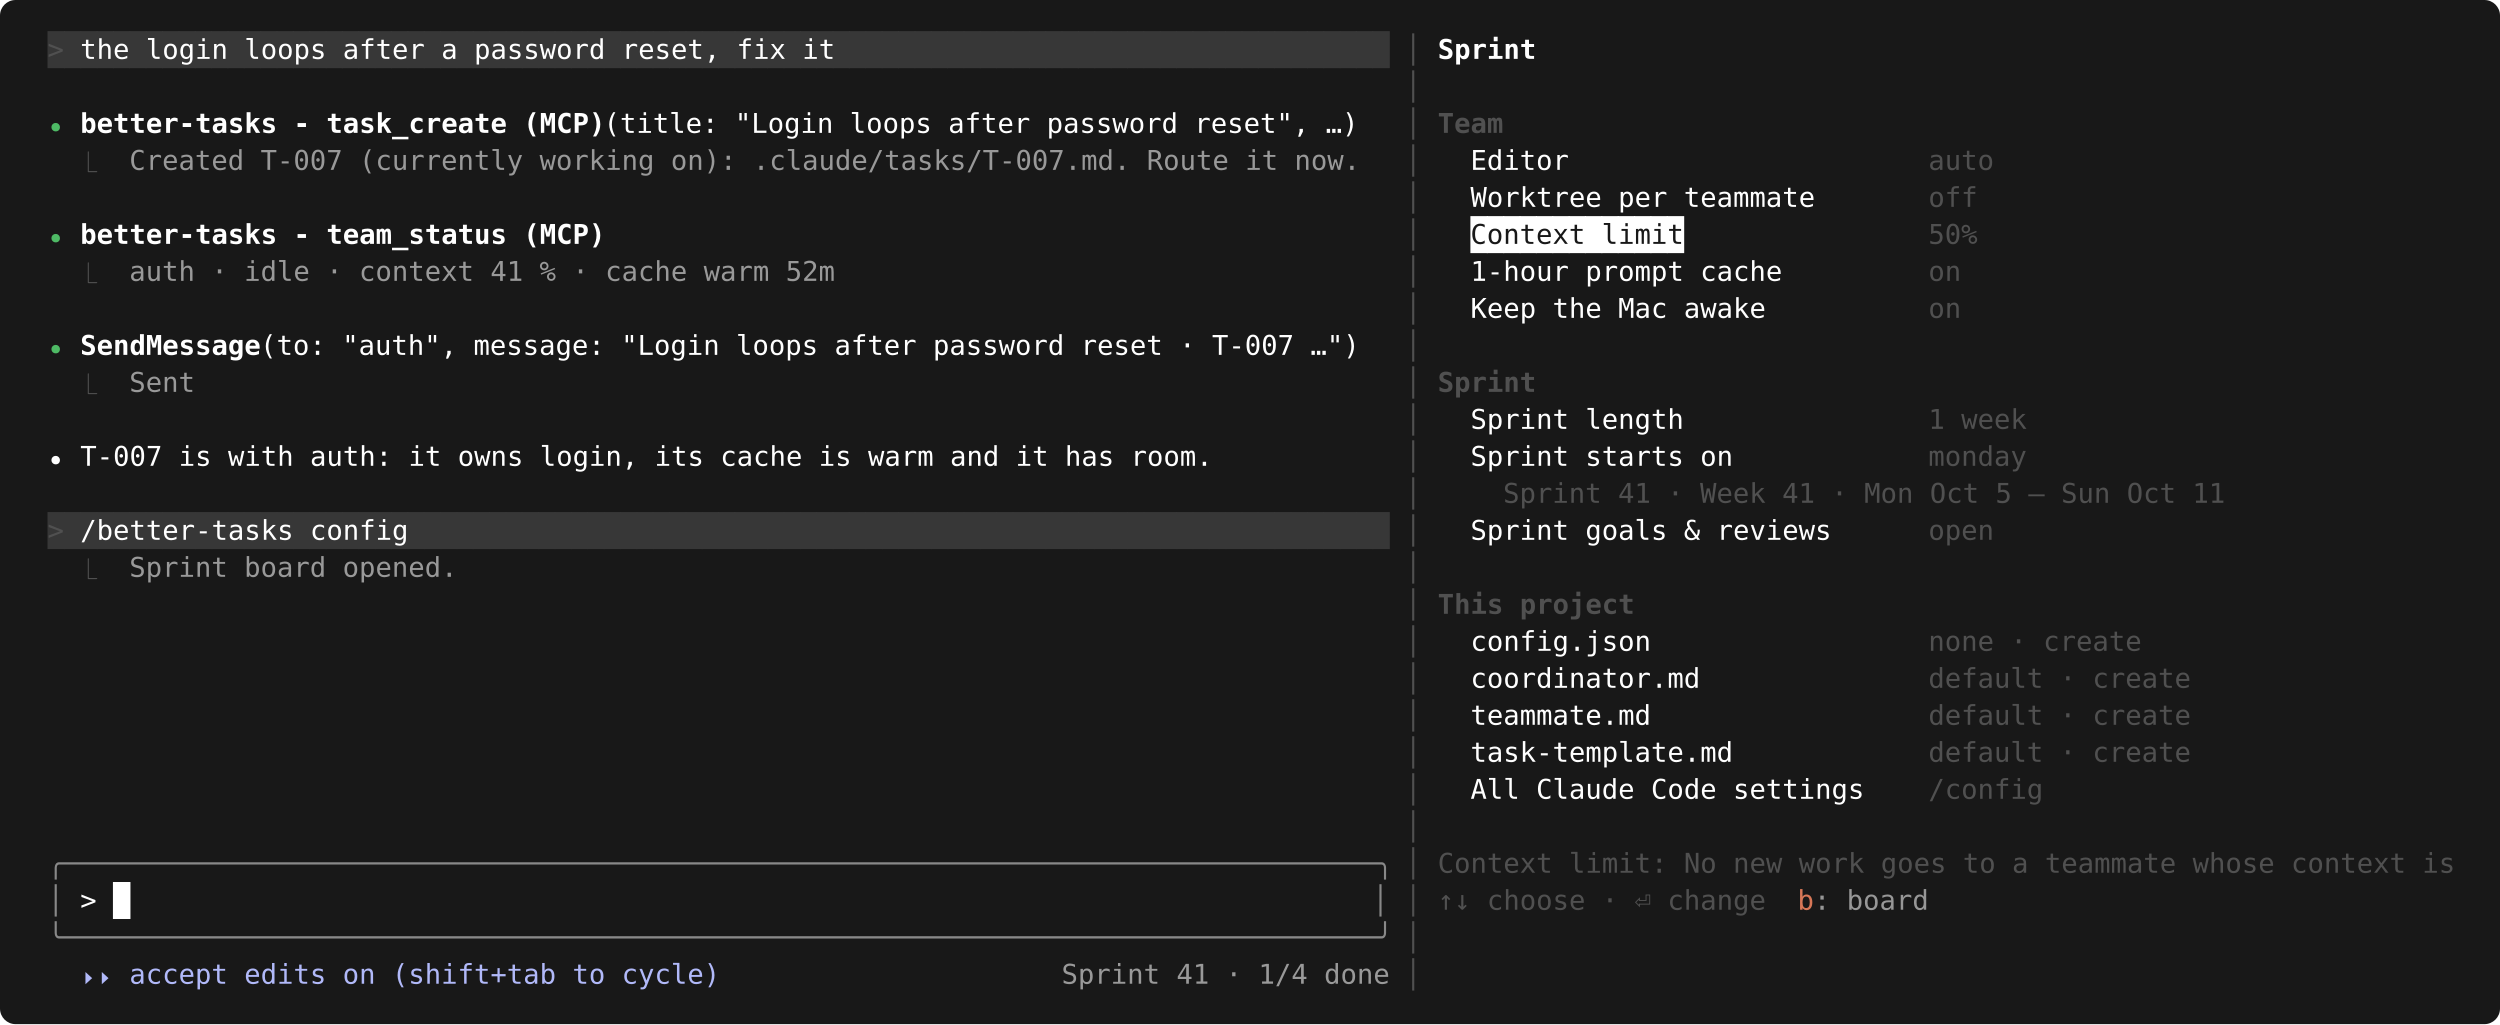
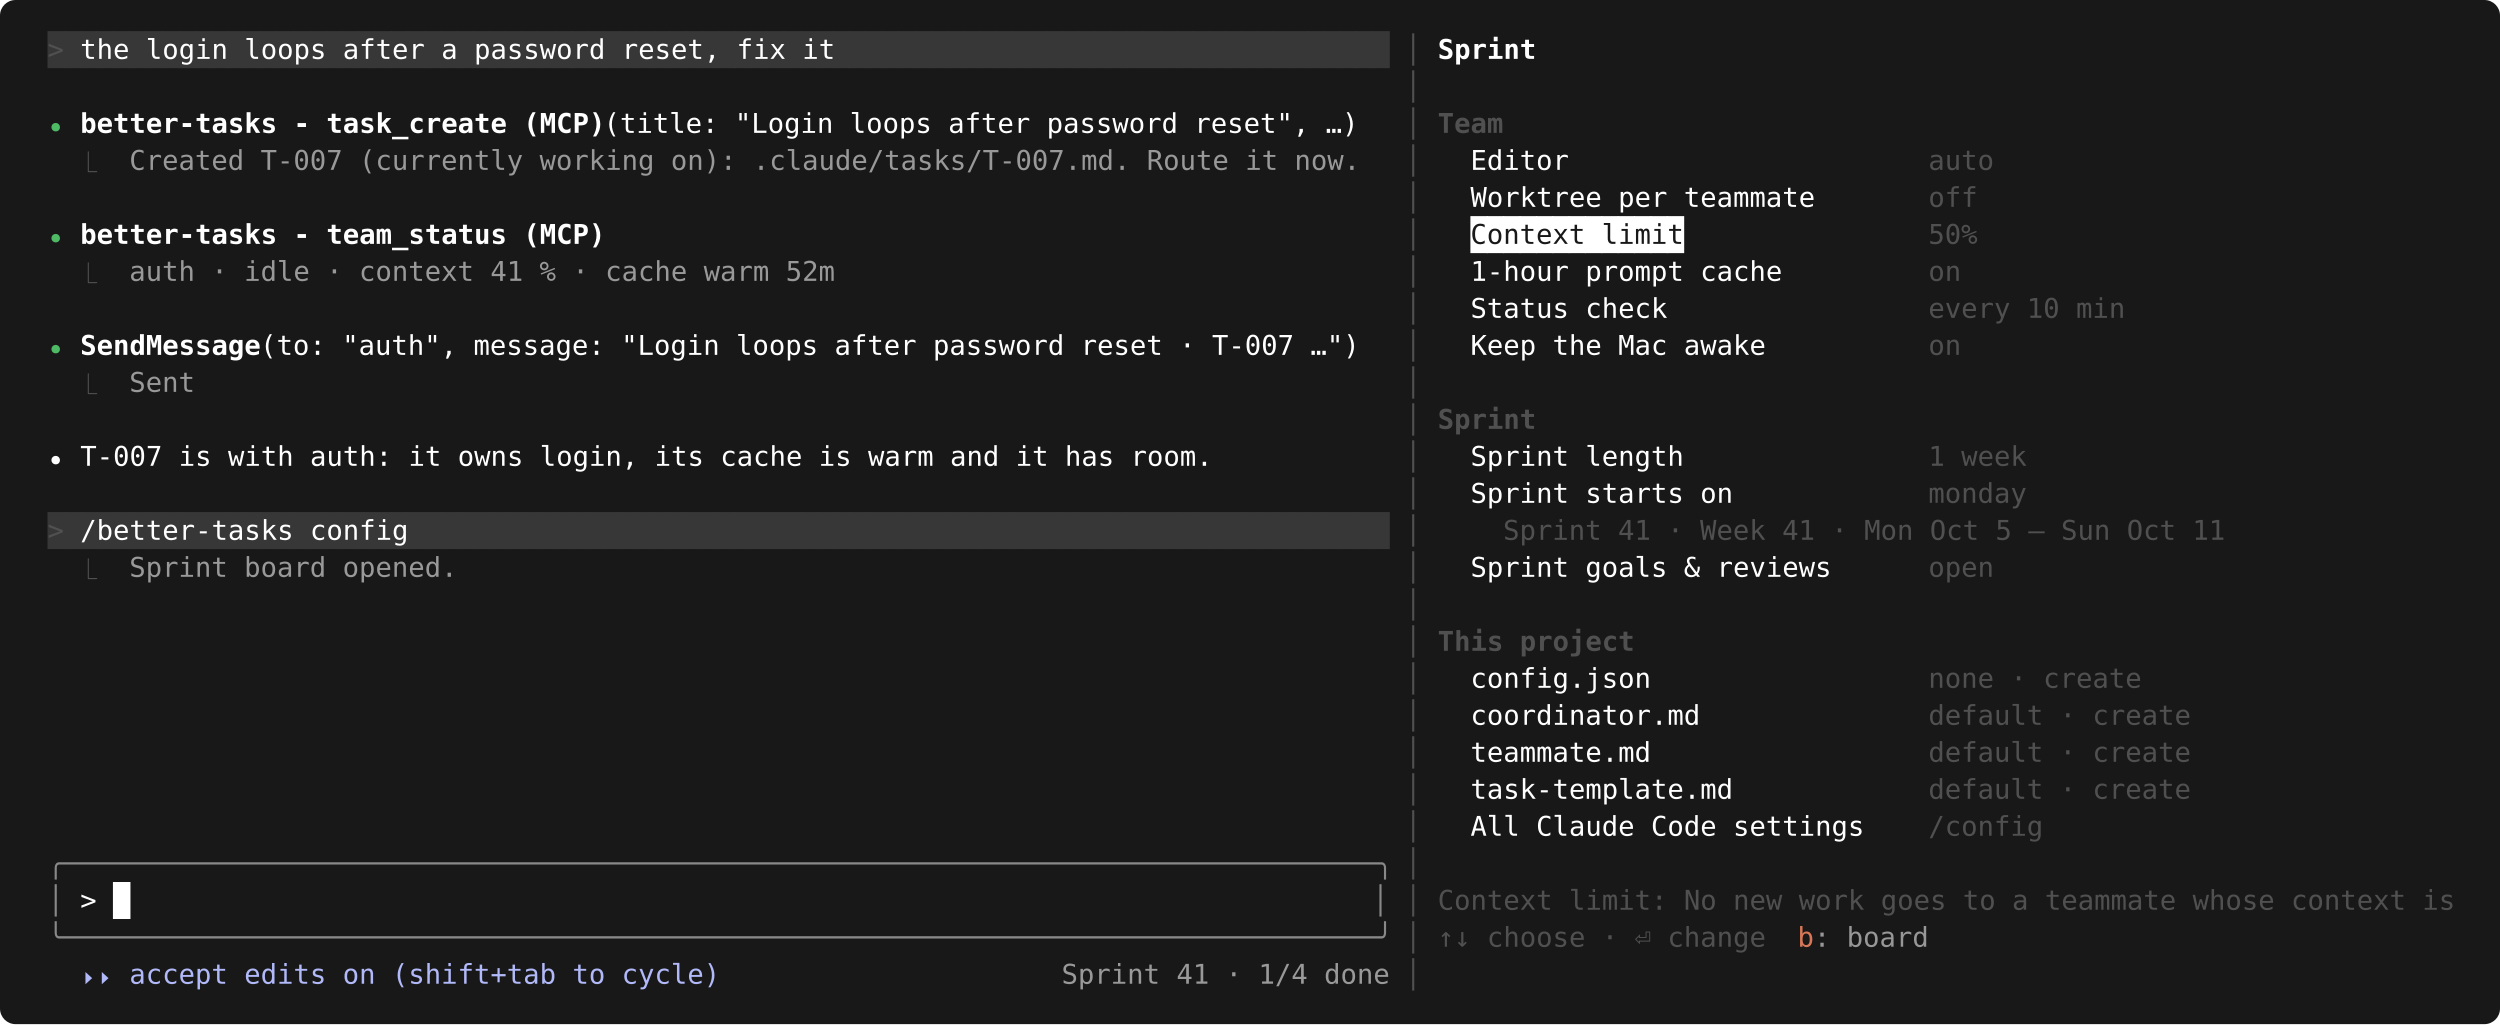
<svg xmlns="http://www.w3.org/2000/svg" width="1284" height="526" viewBox="0 0 1284 526" font-family="JetBrains Mono, SF Mono, Menlo, Consolas, monospace" font-size="14">
  <rect width="100%" height="100%" rx="8" fill="rgb(24,24,24)" />
  <rect x="24.4" y="16" width="9" height="19" fill="rgb(55,55,55)" />
  <rect x="32.8" y="16" width="9" height="19" fill="rgb(55,55,55)" />
  <rect x="41.2" y="16" width="9" height="19" fill="rgb(55,55,55)" />
  <rect x="49.6" y="16" width="9" height="19" fill="rgb(55,55,55)" />
  <rect x="58.0" y="16" width="9" height="19" fill="rgb(55,55,55)" />
  <rect x="66.4" y="16" width="9" height="19" fill="rgb(55,55,55)" />
  <rect x="74.8" y="16" width="9" height="19" fill="rgb(55,55,55)" />
  <rect x="83.2" y="16" width="9" height="19" fill="rgb(55,55,55)" />
  <rect x="91.6" y="16" width="9" height="19" fill="rgb(55,55,55)" />
  <rect x="100.0" y="16" width="9" height="19" fill="rgb(55,55,55)" />
  <rect x="108.4" y="16" width="9" height="19" fill="rgb(55,55,55)" />
  <rect x="116.8" y="16" width="9" height="19" fill="rgb(55,55,55)" />
  <rect x="125.2" y="16" width="9" height="19" fill="rgb(55,55,55)" />
  <rect x="133.6" y="16" width="9" height="19" fill="rgb(55,55,55)" />
  <rect x="142.0" y="16" width="9" height="19" fill="rgb(55,55,55)" />
  <rect x="150.4" y="16" width="9" height="19" fill="rgb(55,55,55)" />
  <rect x="158.8" y="16" width="9" height="19" fill="rgb(55,55,55)" />
  <rect x="167.2" y="16" width="9" height="19" fill="rgb(55,55,55)" />
  <rect x="175.6" y="16" width="9" height="19" fill="rgb(55,55,55)" />
  <rect x="184.0" y="16" width="9" height="19" fill="rgb(55,55,55)" />
  <rect x="192.4" y="16" width="9" height="19" fill="rgb(55,55,55)" />
  <rect x="200.8" y="16" width="9" height="19" fill="rgb(55,55,55)" />
  <rect x="209.2" y="16" width="9" height="19" fill="rgb(55,55,55)" />
  <rect x="217.6" y="16" width="9" height="19" fill="rgb(55,55,55)" />
  <rect x="226.0" y="16" width="9" height="19" fill="rgb(55,55,55)" />
  <rect x="234.4" y="16" width="9" height="19" fill="rgb(55,55,55)" />
  <rect x="242.8" y="16" width="9" height="19" fill="rgb(55,55,55)" />
  <rect x="251.2" y="16" width="9" height="19" fill="rgb(55,55,55)" />
  <rect x="259.6" y="16" width="9" height="19" fill="rgb(55,55,55)" />
  <rect x="268.0" y="16" width="9" height="19" fill="rgb(55,55,55)" />
  <rect x="276.4" y="16" width="9" height="19" fill="rgb(55,55,55)" />
  <rect x="284.8" y="16" width="9" height="19" fill="rgb(55,55,55)" />
  <rect x="293.2" y="16" width="9" height="19" fill="rgb(55,55,55)" />
  <rect x="301.6" y="16" width="9" height="19" fill="rgb(55,55,55)" />
  <rect x="310.0" y="16" width="9" height="19" fill="rgb(55,55,55)" />
  <rect x="318.4" y="16" width="9" height="19" fill="rgb(55,55,55)" />
  <rect x="326.8" y="16" width="9" height="19" fill="rgb(55,55,55)" />
  <rect x="335.2" y="16" width="9" height="19" fill="rgb(55,55,55)" />
  <rect x="343.6" y="16" width="9" height="19" fill="rgb(55,55,55)" />
  <rect x="352.0" y="16" width="9" height="19" fill="rgb(55,55,55)" />
  <rect x="360.4" y="16" width="9" height="19" fill="rgb(55,55,55)" />
  <rect x="368.8" y="16" width="9" height="19" fill="rgb(55,55,55)" />
  <rect x="377.2" y="16" width="9" height="19" fill="rgb(55,55,55)" />
  <rect x="385.6" y="16" width="9" height="19" fill="rgb(55,55,55)" />
  <rect x="394.0" y="16" width="9" height="19" fill="rgb(55,55,55)" />
  <rect x="402.4" y="16" width="9" height="19" fill="rgb(55,55,55)" />
  <rect x="410.8" y="16" width="9" height="19" fill="rgb(55,55,55)" />
  <rect x="419.2" y="16" width="9" height="19" fill="rgb(55,55,55)" />
  <rect x="427.6" y="16" width="9" height="19" fill="rgb(55,55,55)" />
  <rect x="436.0" y="16" width="9" height="19" fill="rgb(55,55,55)" />
  <rect x="444.4" y="16" width="9" height="19" fill="rgb(55,55,55)" />
  <rect x="452.8" y="16" width="9" height="19" fill="rgb(55,55,55)" />
  <rect x="461.2" y="16" width="9" height="19" fill="rgb(55,55,55)" />
  <rect x="469.6" y="16" width="9" height="19" fill="rgb(55,55,55)" />
  <rect x="478.0" y="16" width="9" height="19" fill="rgb(55,55,55)" />
  <rect x="486.4" y="16" width="9" height="19" fill="rgb(55,55,55)" />
  <rect x="494.8" y="16" width="9" height="19" fill="rgb(55,55,55)" />
  <rect x="503.2" y="16" width="9" height="19" fill="rgb(55,55,55)" />
  <rect x="511.6" y="16" width="9" height="19" fill="rgb(55,55,55)" />
  <rect x="520.0" y="16" width="9" height="19" fill="rgb(55,55,55)" />
  <rect x="528.4" y="16" width="9" height="19" fill="rgb(55,55,55)" />
  <rect x="536.8" y="16" width="9" height="19" fill="rgb(55,55,55)" />
  <rect x="545.2" y="16" width="9" height="19" fill="rgb(55,55,55)" />
  <rect x="553.6" y="16" width="9" height="19" fill="rgb(55,55,55)" />
  <rect x="562.0" y="16" width="9" height="19" fill="rgb(55,55,55)" />
  <rect x="570.4" y="16" width="9" height="19" fill="rgb(55,55,55)" />
  <rect x="578.8" y="16" width="9" height="19" fill="rgb(55,55,55)" />
  <rect x="587.2" y="16" width="9" height="19" fill="rgb(55,55,55)" />
  <rect x="595.6" y="16" width="9" height="19" fill="rgb(55,55,55)" />
  <rect x="604.0" y="16" width="9" height="19" fill="rgb(55,55,55)" />
  <rect x="612.4" y="16" width="9" height="19" fill="rgb(55,55,55)" />
  <rect x="620.8" y="16" width="9" height="19" fill="rgb(55,55,55)" />
  <rect x="629.2" y="16" width="9" height="19" fill="rgb(55,55,55)" />
  <rect x="637.6" y="16" width="9" height="19" fill="rgb(55,55,55)" />
  <rect x="646.0" y="16" width="9" height="19" fill="rgb(55,55,55)" />
  <rect x="654.4" y="16" width="9" height="19" fill="rgb(55,55,55)" />
  <rect x="662.8" y="16" width="9" height="19" fill="rgb(55,55,55)" />
  <rect x="671.2" y="16" width="9" height="19" fill="rgb(55,55,55)" />
  <rect x="679.6" y="16" width="9" height="19" fill="rgb(55,55,55)" />
  <rect x="688.0" y="16" width="9" height="19" fill="rgb(55,55,55)" />
  <rect x="696.4" y="16" width="9" height="19" fill="rgb(55,55,55)" />
  <rect x="704.8" y="16" width="9" height="19" fill="rgb(55,55,55)" />
  <text x="24.4" y="30.25" fill="rgb(80,80,80)" textLength="16.8" xml:space="preserve">&gt; </text>
  <text x="41.2" y="30.25" fill="rgb(255,255,255)" textLength="386.4" xml:space="preserve">the login loops after a password reset, fix it</text>
  <text x="721.6" y="30.25" fill="rgb(80,80,80)" textLength="8.4" xml:space="preserve">│</text>
  <text x="730.0" y="30.25" fill="rgb(255,255,255)" font-weight="bold" textLength="67.2" xml:space="preserve"> Sprint </text>
  <text x="721.6" y="49.25" fill="rgb(80,80,80)" textLength="8.4" xml:space="preserve">│</text>
  <text x="24.4" y="68.25" fill="rgb(78,186,101)" textLength="16.8" xml:space="preserve">⏺ </text>
  <text x="41.2" y="68.25" fill="rgb(255,255,255)" font-weight="bold" textLength="268.8" xml:space="preserve">better-tasks - task_create (MCP)</text>
  <text x="310.0" y="68.25" fill="rgb(255,255,255)" textLength="386.4" xml:space="preserve">(title: "Login loops after password reset", …)</text>
  <text x="721.6" y="68.25" fill="rgb(80,80,80)" textLength="8.4" xml:space="preserve">│</text>
  <text x="738.4" y="68.25" fill="rgb(80,80,80)" font-weight="bold" textLength="33.6" xml:space="preserve">Team</text>
  <text x="24.4" y="87.25" fill="rgb(80,80,80)" textLength="42.0" xml:space="preserve">  ⎿  </text>
  <text x="66.4" y="87.25" fill="rgb(153,153,153)" textLength="630.0" xml:space="preserve">Created T-007 (currently working on): .claude/tasks/T-007.md. Route it now.</text>
  <text x="721.6" y="87.25" fill="rgb(80,80,80)" textLength="8.4" xml:space="preserve">│</text>
  <text x="746.8" y="87.25" fill="rgb(255,255,255)" textLength="243.6" xml:space="preserve"> Editor                      </text>
  <text x="990.4" y="87.25" fill="rgb(80,80,80)" textLength="33.6" xml:space="preserve">auto</text>
  <text x="721.6" y="106.25" fill="rgb(80,80,80)" textLength="8.4" xml:space="preserve">│</text>
  <text x="746.8" y="106.25" fill="rgb(255,255,255)" textLength="243.6" xml:space="preserve"> Worktree per teammate       </text>
  <text x="990.4" y="106.25" fill="rgb(80,80,80)" textLength="25.2" xml:space="preserve">off</text>
  <rect x="755.2" y="111" width="9" height="19" fill="rgb(255,255,255)" />
  <rect x="763.6" y="111" width="9" height="19" fill="rgb(255,255,255)" />
  <rect x="772.0" y="111" width="9" height="19" fill="rgb(255,255,255)" />
  <rect x="780.4" y="111" width="9" height="19" fill="rgb(255,255,255)" />
  <rect x="788.8" y="111" width="9" height="19" fill="rgb(255,255,255)" />
  <rect x="797.2" y="111" width="9" height="19" fill="rgb(255,255,255)" />
  <rect x="805.6" y="111" width="9" height="19" fill="rgb(255,255,255)" />
  <rect x="814.0" y="111" width="9" height="19" fill="rgb(255,255,255)" />
  <rect x="822.4" y="111" width="9" height="19" fill="rgb(255,255,255)" />
  <rect x="830.8" y="111" width="9" height="19" fill="rgb(255,255,255)" />
  <rect x="839.2" y="111" width="9" height="19" fill="rgb(255,255,255)" />
  <rect x="847.6" y="111" width="9" height="19" fill="rgb(255,255,255)" />
  <rect x="856.0" y="111" width="9" height="19" fill="rgb(255,255,255)" />
  <text x="24.4" y="125.25" fill="rgb(78,186,101)" textLength="16.8" xml:space="preserve">⏺ </text>
  <text x="41.2" y="125.25" fill="rgb(255,255,255)" font-weight="bold" textLength="268.8" xml:space="preserve">better-tasks - team_status (MCP)</text>
  <text x="721.6" y="125.25" fill="rgb(80,80,80)" textLength="8.4" xml:space="preserve">│</text>
  <text x="755.2" y="125.25" fill="rgb(24,24,24)" textLength="109.2" xml:space="preserve">Context limit</text>
  <text x="990.4" y="125.25" fill="rgb(80,80,80)" textLength="25.2" xml:space="preserve">50%</text>
  <text x="24.4" y="144.25" fill="rgb(80,80,80)" textLength="42.0" xml:space="preserve">  ⎿  </text>
  <text x="66.4" y="144.25" fill="rgb(153,153,153)" textLength="361.2" xml:space="preserve">auth · idle · context 41 % · cache warm 52m</text>
  <text x="721.6" y="144.25" fill="rgb(80,80,80)" textLength="8.4" xml:space="preserve">│</text>
  <text x="746.8" y="144.25" fill="rgb(255,255,255)" textLength="243.6" xml:space="preserve"> 1-hour prompt cache         </text>
  <text x="990.4" y="144.25" fill="rgb(80,80,80)" textLength="16.8" xml:space="preserve">on</text>
  <text x="721.6" y="163.25" fill="rgb(80,80,80)" textLength="8.4" xml:space="preserve">│</text>
-   <text x="746.8" y="163.25" fill="rgb(255,255,255)" textLength="243.6" xml:space="preserve"> Keep the Mac awake          </text>
-   <text x="990.4" y="163.25" fill="rgb(80,80,80)" textLength="16.8" xml:space="preserve">on</text>
+   <text x="746.8" y="163.25" fill="rgb(255,255,255)" textLength="243.6" xml:space="preserve"> Status check                </text>
+   <text x="990.4" y="163.25" fill="rgb(80,80,80)" textLength="100.8" xml:space="preserve">every 10 min</text>
  <text x="24.4" y="182.25" fill="rgb(78,186,101)" textLength="16.8" xml:space="preserve">⏺ </text>
  <text x="41.2" y="182.25" fill="rgb(255,255,255)" font-weight="bold" textLength="92.4" xml:space="preserve">SendMessage</text>
  <text x="133.6" y="182.25" fill="rgb(255,255,255)" textLength="562.8" xml:space="preserve">(to: "auth", message: "Login loops after password reset · T-007 …")</text>
  <text x="721.6" y="182.25" fill="rgb(80,80,80)" textLength="8.4" xml:space="preserve">│</text>
+   <text x="746.8" y="182.25" fill="rgb(255,255,255)" textLength="243.6" xml:space="preserve"> Keep the Mac awake          </text>
+   <text x="990.4" y="182.25" fill="rgb(80,80,80)" textLength="16.8" xml:space="preserve">on</text>
  <text x="24.4" y="201.25" fill="rgb(80,80,80)" textLength="42.0" xml:space="preserve">  ⎿  </text>
  <text x="66.4" y="201.25" fill="rgb(153,153,153)" textLength="33.6" xml:space="preserve">Sent</text>
  <text x="721.6" y="201.25" fill="rgb(80,80,80)" textLength="8.4" xml:space="preserve">│</text>
-   <text x="738.4" y="201.25" fill="rgb(80,80,80)" font-weight="bold" textLength="50.4" xml:space="preserve">Sprint</text>
  <text x="721.6" y="220.25" fill="rgb(80,80,80)" textLength="8.4" xml:space="preserve">│</text>
-   <text x="746.8" y="220.25" fill="rgb(255,255,255)" textLength="243.6" xml:space="preserve"> Sprint length               </text>
-   <text x="990.4" y="220.25" fill="rgb(80,80,80)" textLength="50.4" xml:space="preserve">1 week</text>
+   <text x="738.4" y="220.25" fill="rgb(80,80,80)" font-weight="bold" textLength="50.4" xml:space="preserve">Sprint</text>
  <text x="24.4" y="239.25" fill="rgb(255,255,255)" textLength="596.4" xml:space="preserve">⏺ T-007 is with auth: it owns login, its cache is warm and it has room.</text>
  <text x="721.6" y="239.25" fill="rgb(80,80,80)" textLength="8.4" xml:space="preserve">│</text>
-   <text x="746.8" y="239.25" fill="rgb(255,255,255)" textLength="243.6" xml:space="preserve"> Sprint starts on            </text>
-   <text x="990.4" y="239.25" fill="rgb(80,80,80)" textLength="50.4" xml:space="preserve">monday</text>
+   <text x="746.8" y="239.25" fill="rgb(255,255,255)" textLength="243.6" xml:space="preserve"> Sprint length               </text>
+   <text x="990.4" y="239.25" fill="rgb(80,80,80)" textLength="50.4" xml:space="preserve">1 week</text>
  <text x="721.6" y="258.25" fill="rgb(80,80,80)" textLength="8.4" xml:space="preserve">│</text>
-   <text x="772.0" y="258.25" fill="rgb(80,80,80)" textLength="369.6" xml:space="preserve">Sprint 41 · Week 41 · Mon Oct 5 – Sun Oct 11</text>
+   <text x="746.8" y="258.25" fill="rgb(255,255,255)" textLength="243.6" xml:space="preserve"> Sprint starts on            </text>
+   <text x="990.4" y="258.25" fill="rgb(80,80,80)" textLength="50.4" xml:space="preserve">monday</text>
  <rect x="24.4" y="263" width="9" height="19" fill="rgb(55,55,55)" />
  <rect x="32.8" y="263" width="9" height="19" fill="rgb(55,55,55)" />
  <rect x="41.2" y="263" width="9" height="19" fill="rgb(55,55,55)" />
  <rect x="49.6" y="263" width="9" height="19" fill="rgb(55,55,55)" />
  <rect x="58.0" y="263" width="9" height="19" fill="rgb(55,55,55)" />
  <rect x="66.4" y="263" width="9" height="19" fill="rgb(55,55,55)" />
  <rect x="74.8" y="263" width="9" height="19" fill="rgb(55,55,55)" />
  <rect x="83.2" y="263" width="9" height="19" fill="rgb(55,55,55)" />
  <rect x="91.6" y="263" width="9" height="19" fill="rgb(55,55,55)" />
  <rect x="100.0" y="263" width="9" height="19" fill="rgb(55,55,55)" />
  <rect x="108.4" y="263" width="9" height="19" fill="rgb(55,55,55)" />
  <rect x="116.8" y="263" width="9" height="19" fill="rgb(55,55,55)" />
  <rect x="125.2" y="263" width="9" height="19" fill="rgb(55,55,55)" />
  <rect x="133.6" y="263" width="9" height="19" fill="rgb(55,55,55)" />
  <rect x="142.0" y="263" width="9" height="19" fill="rgb(55,55,55)" />
  <rect x="150.4" y="263" width="9" height="19" fill="rgb(55,55,55)" />
  <rect x="158.8" y="263" width="9" height="19" fill="rgb(55,55,55)" />
  <rect x="167.2" y="263" width="9" height="19" fill="rgb(55,55,55)" />
  <rect x="175.6" y="263" width="9" height="19" fill="rgb(55,55,55)" />
  <rect x="184.0" y="263" width="9" height="19" fill="rgb(55,55,55)" />
  <rect x="192.4" y="263" width="9" height="19" fill="rgb(55,55,55)" />
  <rect x="200.8" y="263" width="9" height="19" fill="rgb(55,55,55)" />
  <rect x="209.2" y="263" width="9" height="19" fill="rgb(55,55,55)" />
  <rect x="217.6" y="263" width="9" height="19" fill="rgb(55,55,55)" />
  <rect x="226.0" y="263" width="9" height="19" fill="rgb(55,55,55)" />
  <rect x="234.4" y="263" width="9" height="19" fill="rgb(55,55,55)" />
  <rect x="242.8" y="263" width="9" height="19" fill="rgb(55,55,55)" />
  <rect x="251.2" y="263" width="9" height="19" fill="rgb(55,55,55)" />
  <rect x="259.6" y="263" width="9" height="19" fill="rgb(55,55,55)" />
  <rect x="268.0" y="263" width="9" height="19" fill="rgb(55,55,55)" />
  <rect x="276.4" y="263" width="9" height="19" fill="rgb(55,55,55)" />
  <rect x="284.8" y="263" width="9" height="19" fill="rgb(55,55,55)" />
  <rect x="293.2" y="263" width="9" height="19" fill="rgb(55,55,55)" />
  <rect x="301.6" y="263" width="9" height="19" fill="rgb(55,55,55)" />
  <rect x="310.0" y="263" width="9" height="19" fill="rgb(55,55,55)" />
  <rect x="318.4" y="263" width="9" height="19" fill="rgb(55,55,55)" />
  <rect x="326.8" y="263" width="9" height="19" fill="rgb(55,55,55)" />
  <rect x="335.2" y="263" width="9" height="19" fill="rgb(55,55,55)" />
  <rect x="343.6" y="263" width="9" height="19" fill="rgb(55,55,55)" />
  <rect x="352.0" y="263" width="9" height="19" fill="rgb(55,55,55)" />
  <rect x="360.4" y="263" width="9" height="19" fill="rgb(55,55,55)" />
  <rect x="368.8" y="263" width="9" height="19" fill="rgb(55,55,55)" />
  <rect x="377.2" y="263" width="9" height="19" fill="rgb(55,55,55)" />
  <rect x="385.6" y="263" width="9" height="19" fill="rgb(55,55,55)" />
  <rect x="394.0" y="263" width="9" height="19" fill="rgb(55,55,55)" />
  <rect x="402.4" y="263" width="9" height="19" fill="rgb(55,55,55)" />
  <rect x="410.8" y="263" width="9" height="19" fill="rgb(55,55,55)" />
  <rect x="419.2" y="263" width="9" height="19" fill="rgb(55,55,55)" />
  <rect x="427.6" y="263" width="9" height="19" fill="rgb(55,55,55)" />
  <rect x="436.0" y="263" width="9" height="19" fill="rgb(55,55,55)" />
  <rect x="444.4" y="263" width="9" height="19" fill="rgb(55,55,55)" />
  <rect x="452.8" y="263" width="9" height="19" fill="rgb(55,55,55)" />
  <rect x="461.2" y="263" width="9" height="19" fill="rgb(55,55,55)" />
  <rect x="469.6" y="263" width="9" height="19" fill="rgb(55,55,55)" />
  <rect x="478.0" y="263" width="9" height="19" fill="rgb(55,55,55)" />
  <rect x="486.4" y="263" width="9" height="19" fill="rgb(55,55,55)" />
  <rect x="494.8" y="263" width="9" height="19" fill="rgb(55,55,55)" />
  <rect x="503.2" y="263" width="9" height="19" fill="rgb(55,55,55)" />
  <rect x="511.6" y="263" width="9" height="19" fill="rgb(55,55,55)" />
  <rect x="520.0" y="263" width="9" height="19" fill="rgb(55,55,55)" />
  <rect x="528.4" y="263" width="9" height="19" fill="rgb(55,55,55)" />
  <rect x="536.8" y="263" width="9" height="19" fill="rgb(55,55,55)" />
  <rect x="545.2" y="263" width="9" height="19" fill="rgb(55,55,55)" />
  <rect x="553.6" y="263" width="9" height="19" fill="rgb(55,55,55)" />
  <rect x="562.0" y="263" width="9" height="19" fill="rgb(55,55,55)" />
  <rect x="570.4" y="263" width="9" height="19" fill="rgb(55,55,55)" />
  <rect x="578.8" y="263" width="9" height="19" fill="rgb(55,55,55)" />
  <rect x="587.2" y="263" width="9" height="19" fill="rgb(55,55,55)" />
  <rect x="595.6" y="263" width="9" height="19" fill="rgb(55,55,55)" />
  <rect x="604.0" y="263" width="9" height="19" fill="rgb(55,55,55)" />
  <rect x="612.4" y="263" width="9" height="19" fill="rgb(55,55,55)" />
  <rect x="620.8" y="263" width="9" height="19" fill="rgb(55,55,55)" />
  <rect x="629.2" y="263" width="9" height="19" fill="rgb(55,55,55)" />
  <rect x="637.6" y="263" width="9" height="19" fill="rgb(55,55,55)" />
  <rect x="646.0" y="263" width="9" height="19" fill="rgb(55,55,55)" />
  <rect x="654.4" y="263" width="9" height="19" fill="rgb(55,55,55)" />
  <rect x="662.8" y="263" width="9" height="19" fill="rgb(55,55,55)" />
  <rect x="671.2" y="263" width="9" height="19" fill="rgb(55,55,55)" />
  <rect x="679.6" y="263" width="9" height="19" fill="rgb(55,55,55)" />
  <rect x="688.0" y="263" width="9" height="19" fill="rgb(55,55,55)" />
  <rect x="696.4" y="263" width="9" height="19" fill="rgb(55,55,55)" />
  <rect x="704.8" y="263" width="9" height="19" fill="rgb(55,55,55)" />
  <text x="24.4" y="277.25" fill="rgb(80,80,80)" textLength="16.8" xml:space="preserve">&gt; </text>
  <text x="41.2" y="277.25" fill="rgb(255,255,255)" textLength="168.0" xml:space="preserve">/better-tasks config</text>
  <text x="721.6" y="277.25" fill="rgb(80,80,80)" textLength="8.4" xml:space="preserve">│</text>
-   <text x="746.8" y="277.25" fill="rgb(255,255,255)" textLength="243.6" xml:space="preserve"> Sprint goals &amp; reviews      </text>
-   <text x="990.4" y="277.25" fill="rgb(80,80,80)" textLength="33.6" xml:space="preserve">open</text>
+   <text x="772.0" y="277.25" fill="rgb(80,80,80)" textLength="369.6" xml:space="preserve">Sprint 41 · Week 41 · Mon Oct 5 – Sun Oct 11</text>
  <text x="24.4" y="296.25" fill="rgb(80,80,80)" textLength="42.0" xml:space="preserve">  ⎿  </text>
  <text x="66.4" y="296.25" fill="rgb(153,153,153)" textLength="168.0" xml:space="preserve">Sprint board opened.</text>
  <text x="721.6" y="296.25" fill="rgb(80,80,80)" textLength="8.4" xml:space="preserve">│</text>
+   <text x="746.8" y="296.25" fill="rgb(255,255,255)" textLength="243.6" xml:space="preserve"> Sprint goals &amp; reviews      </text>
+   <text x="990.4" y="296.25" fill="rgb(80,80,80)" textLength="33.6" xml:space="preserve">open</text>
  <text x="721.6" y="315.25" fill="rgb(80,80,80)" textLength="8.4" xml:space="preserve">│</text>
-   <text x="738.4" y="315.25" fill="rgb(80,80,80)" font-weight="bold" textLength="100.8" xml:space="preserve">This project</text>
  <text x="721.6" y="334.25" fill="rgb(80,80,80)" textLength="8.4" xml:space="preserve">│</text>
-   <text x="746.8" y="334.25" fill="rgb(255,255,255)" textLength="243.6" xml:space="preserve"> config.json                 </text>
-   <text x="990.4" y="334.25" fill="rgb(80,80,80)" textLength="109.2" xml:space="preserve">none · create</text>
+   <text x="738.4" y="334.25" fill="rgb(80,80,80)" font-weight="bold" textLength="100.8" xml:space="preserve">This project</text>
  <text x="721.6" y="353.25" fill="rgb(80,80,80)" textLength="8.4" xml:space="preserve">│</text>
-   <text x="746.8" y="353.25" fill="rgb(255,255,255)" textLength="243.6" xml:space="preserve"> coordinator.md              </text>
-   <text x="990.4" y="353.25" fill="rgb(80,80,80)" textLength="134.4" xml:space="preserve">default · create</text>
+   <text x="746.8" y="353.25" fill="rgb(255,255,255)" textLength="243.6" xml:space="preserve"> config.json                 </text>
+   <text x="990.4" y="353.25" fill="rgb(80,80,80)" textLength="109.2" xml:space="preserve">none · create</text>
  <text x="721.6" y="372.25" fill="rgb(80,80,80)" textLength="8.4" xml:space="preserve">│</text>
-   <text x="746.8" y="372.25" fill="rgb(255,255,255)" textLength="243.6" xml:space="preserve"> teammate.md                 </text>
+   <text x="746.8" y="372.25" fill="rgb(255,255,255)" textLength="243.6" xml:space="preserve"> coordinator.md              </text>
  <text x="990.4" y="372.25" fill="rgb(80,80,80)" textLength="134.4" xml:space="preserve">default · create</text>
  <text x="721.6" y="391.25" fill="rgb(80,80,80)" textLength="8.4" xml:space="preserve">│</text>
-   <text x="746.8" y="391.25" fill="rgb(255,255,255)" textLength="243.6" xml:space="preserve"> task-template.md            </text>
+   <text x="746.8" y="391.25" fill="rgb(255,255,255)" textLength="243.6" xml:space="preserve"> teammate.md                 </text>
  <text x="990.4" y="391.25" fill="rgb(80,80,80)" textLength="134.4" xml:space="preserve">default · create</text>
  <text x="721.6" y="410.25" fill="rgb(80,80,80)" textLength="8.4" xml:space="preserve">│</text>
-   <text x="746.8" y="410.25" fill="rgb(255,255,255)" textLength="243.6" xml:space="preserve"> All Claude Code settings    </text>
-   <text x="990.4" y="410.25" fill="rgb(80,80,80)" textLength="58.8" xml:space="preserve">/config</text>
+   <text x="746.8" y="410.25" fill="rgb(255,255,255)" textLength="243.6" xml:space="preserve"> task-template.md            </text>
+   <text x="990.4" y="410.25" fill="rgb(80,80,80)" textLength="134.4" xml:space="preserve">default · create</text>
  <text x="721.6" y="429.25" fill="rgb(80,80,80)" textLength="8.4" xml:space="preserve">│</text>
+   <text x="746.8" y="429.25" fill="rgb(255,255,255)" textLength="243.6" xml:space="preserve"> All Claude Code settings    </text>
+   <text x="990.4" y="429.25" fill="rgb(80,80,80)" textLength="58.8" xml:space="preserve">/config</text>
  <text x="24.4" y="448.25" fill="rgb(136,136,136)" textLength="688.8" xml:space="preserve">╭────────────────────────────────────────────────────────────────────────────────╮</text>
  <text x="721.6" y="448.25" fill="rgb(80,80,80)" textLength="8.4" xml:space="preserve">│</text>
-   <text x="738.4" y="448.25" fill="rgb(80,80,80)" textLength="520.8" xml:space="preserve">Context limit: No new work goes to a teammate whose context is</text>
  <rect x="58.0" y="453" width="9" height="19" fill="rgb(255,255,255)" />
  <text x="24.4" y="467.25" fill="rgb(136,136,136)" textLength="8.4" xml:space="preserve">│</text>
  <text x="41.2" y="467.25" fill="rgb(255,255,255)" textLength="8.4" xml:space="preserve">&gt;</text>
  <text x="704.8" y="467.25" fill="rgb(136,136,136)" textLength="8.4" xml:space="preserve">│</text>
  <text x="721.6" y="467.25" fill="rgb(80,80,80)" textLength="8.4" xml:space="preserve">│</text>
-   <text x="738.4" y="467.25" fill="rgb(80,80,80)" textLength="168.0" xml:space="preserve">↑↓ choose · ⏎ change</text>
-   <text x="923.2" y="467.25" fill="rgb(215,119,87)" textLength="8.4" xml:space="preserve">b</text>
-   <text x="931.6" y="467.25" fill="rgb(255,255,255)" opacity="0.55" textLength="58.8" xml:space="preserve">: board</text>
+   <text x="738.4" y="467.25" fill="rgb(80,80,80)" textLength="520.8" xml:space="preserve">Context limit: No new work goes to a teammate whose context is</text>
  <text x="24.4" y="486.25" fill="rgb(136,136,136)" textLength="688.8" xml:space="preserve">╰────────────────────────────────────────────────────────────────────────────────╯</text>
  <text x="721.6" y="486.25" fill="rgb(80,80,80)" textLength="8.4" xml:space="preserve">│</text>
+   <text x="738.4" y="486.25" fill="rgb(80,80,80)" textLength="168.0" xml:space="preserve">↑↓ choose · ⏎ change</text>
+   <text x="923.2" y="486.25" fill="rgb(215,119,87)" textLength="8.4" xml:space="preserve">b</text>
+   <text x="931.6" y="486.25" fill="rgb(255,255,255)" opacity="0.55" textLength="58.8" xml:space="preserve">: board</text>
  <text x="24.4" y="505.25" fill="rgb(177,185,249)" textLength="344.4" xml:space="preserve">  ⏵⏵ accept edits on (shift+tab to cycle)</text>
  <text x="545.2" y="505.25" fill="rgb(153,153,153)" textLength="168.0" xml:space="preserve">Sprint 41 · 1/4 done</text>
  <text x="721.6" y="505.25" fill="rgb(80,80,80)" textLength="8.4" xml:space="preserve">│</text>
</svg>
